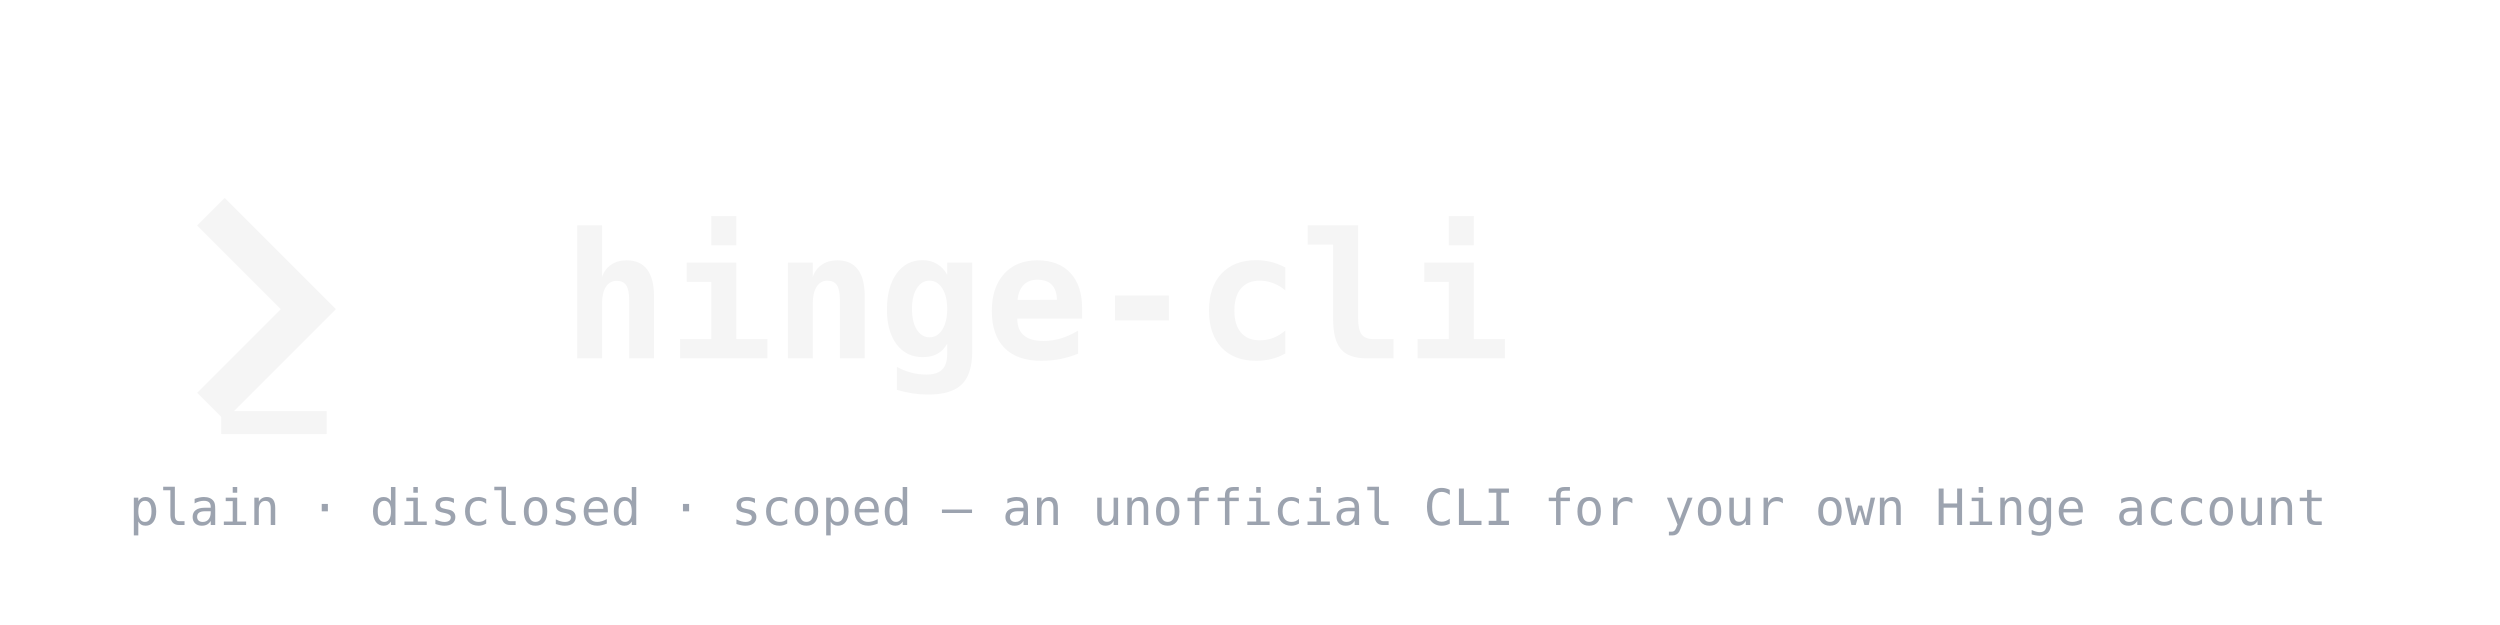
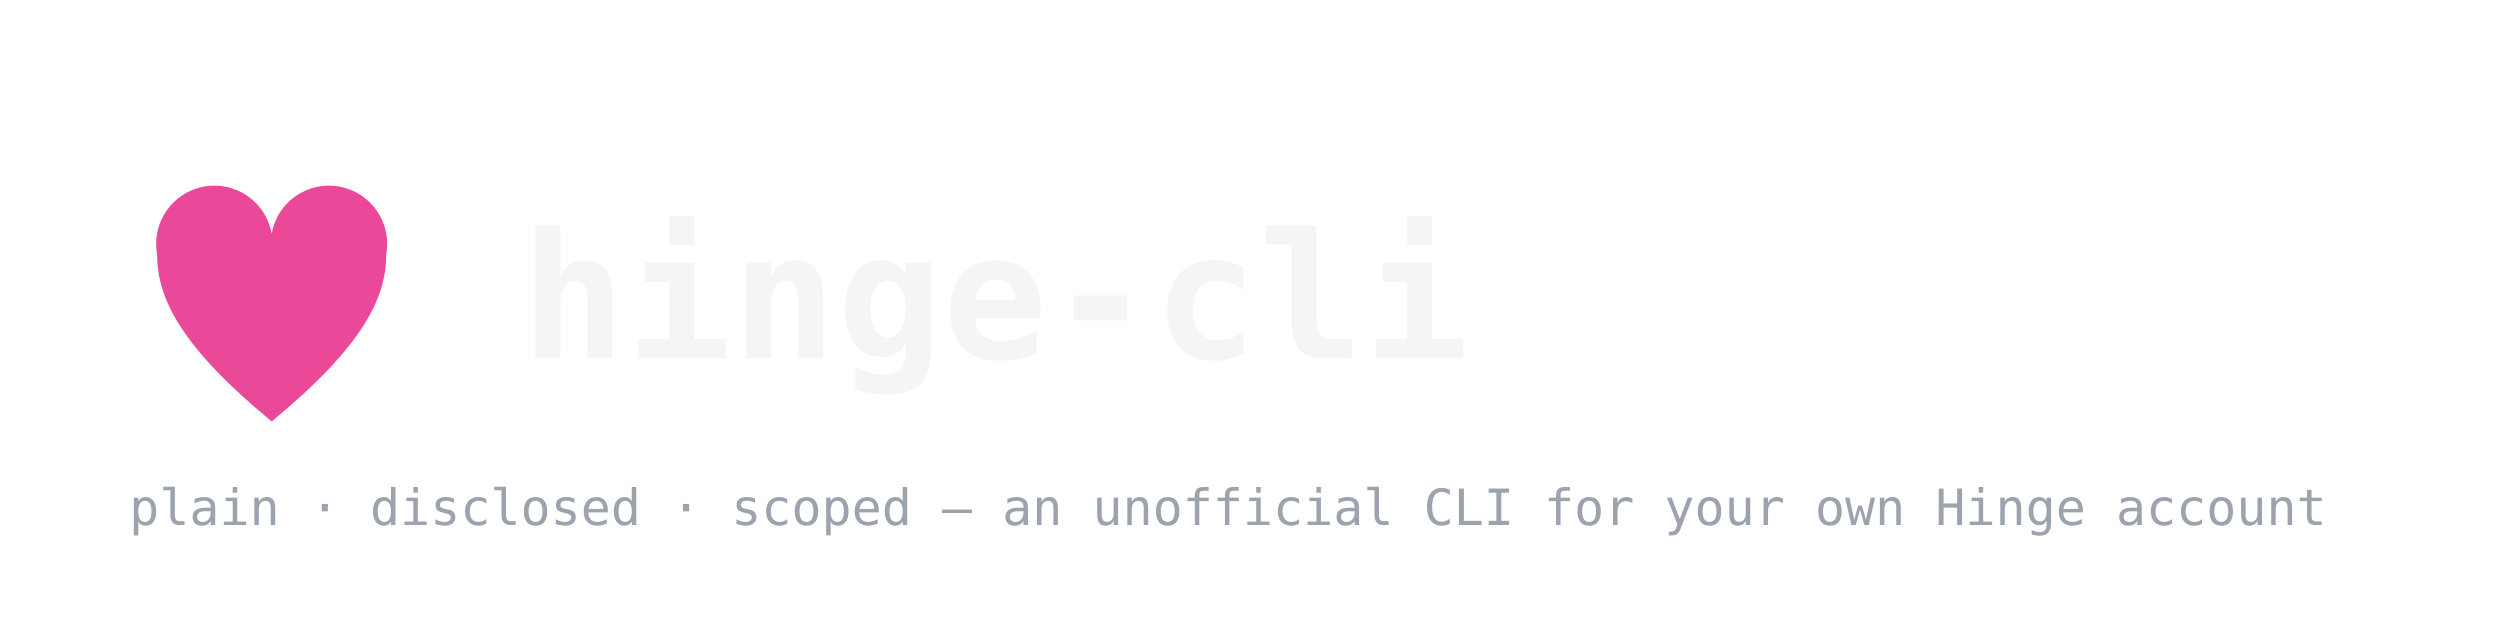
<svg xmlns="http://www.w3.org/2000/svg" viewBox="0 0 1200 300" role="img" aria-label="hinge-cli">
  <g transform="translate(60,78) scale(0.55)">
-     <polyline points="87,55 160,128 87,201" fill="none" stroke="#f5f5f5" stroke-width="34" stroke-linecap="square" stroke-linejoin="miter" />
-     <rect x="84" y="217" width="92" height="20" fill="#f5f5f5" />
+     <path d="M128 226 C48 160 28 118 28 80 A50 50 0 0 1 128 62 A50 50 0 0 1 228 80 C228 118 208 160 128 226 Z" fill="#ec4899" />
  </g>
-   <text x="270" y="172" font-family="ui-monospace, SFMono-Regular, Menlo, Consolas, monospace" font-size="84" font-weight="700" fill="#f5f5f5">hinge-cli</text>
+   <text x="250" y="172" font-family="ui-monospace, SFMono-Regular, Menlo, Consolas, monospace" font-size="84" font-weight="700" fill="#f5f5f5">hinge-cli</text>
  <text x="62" y="252" font-family="ui-monospace, SFMono-Regular, Menlo, Consolas, monospace" font-size="24" fill="#9ca3af">plain · disclosed · scoped — an unofficial CLI for your own Hinge account</text>
</svg>
